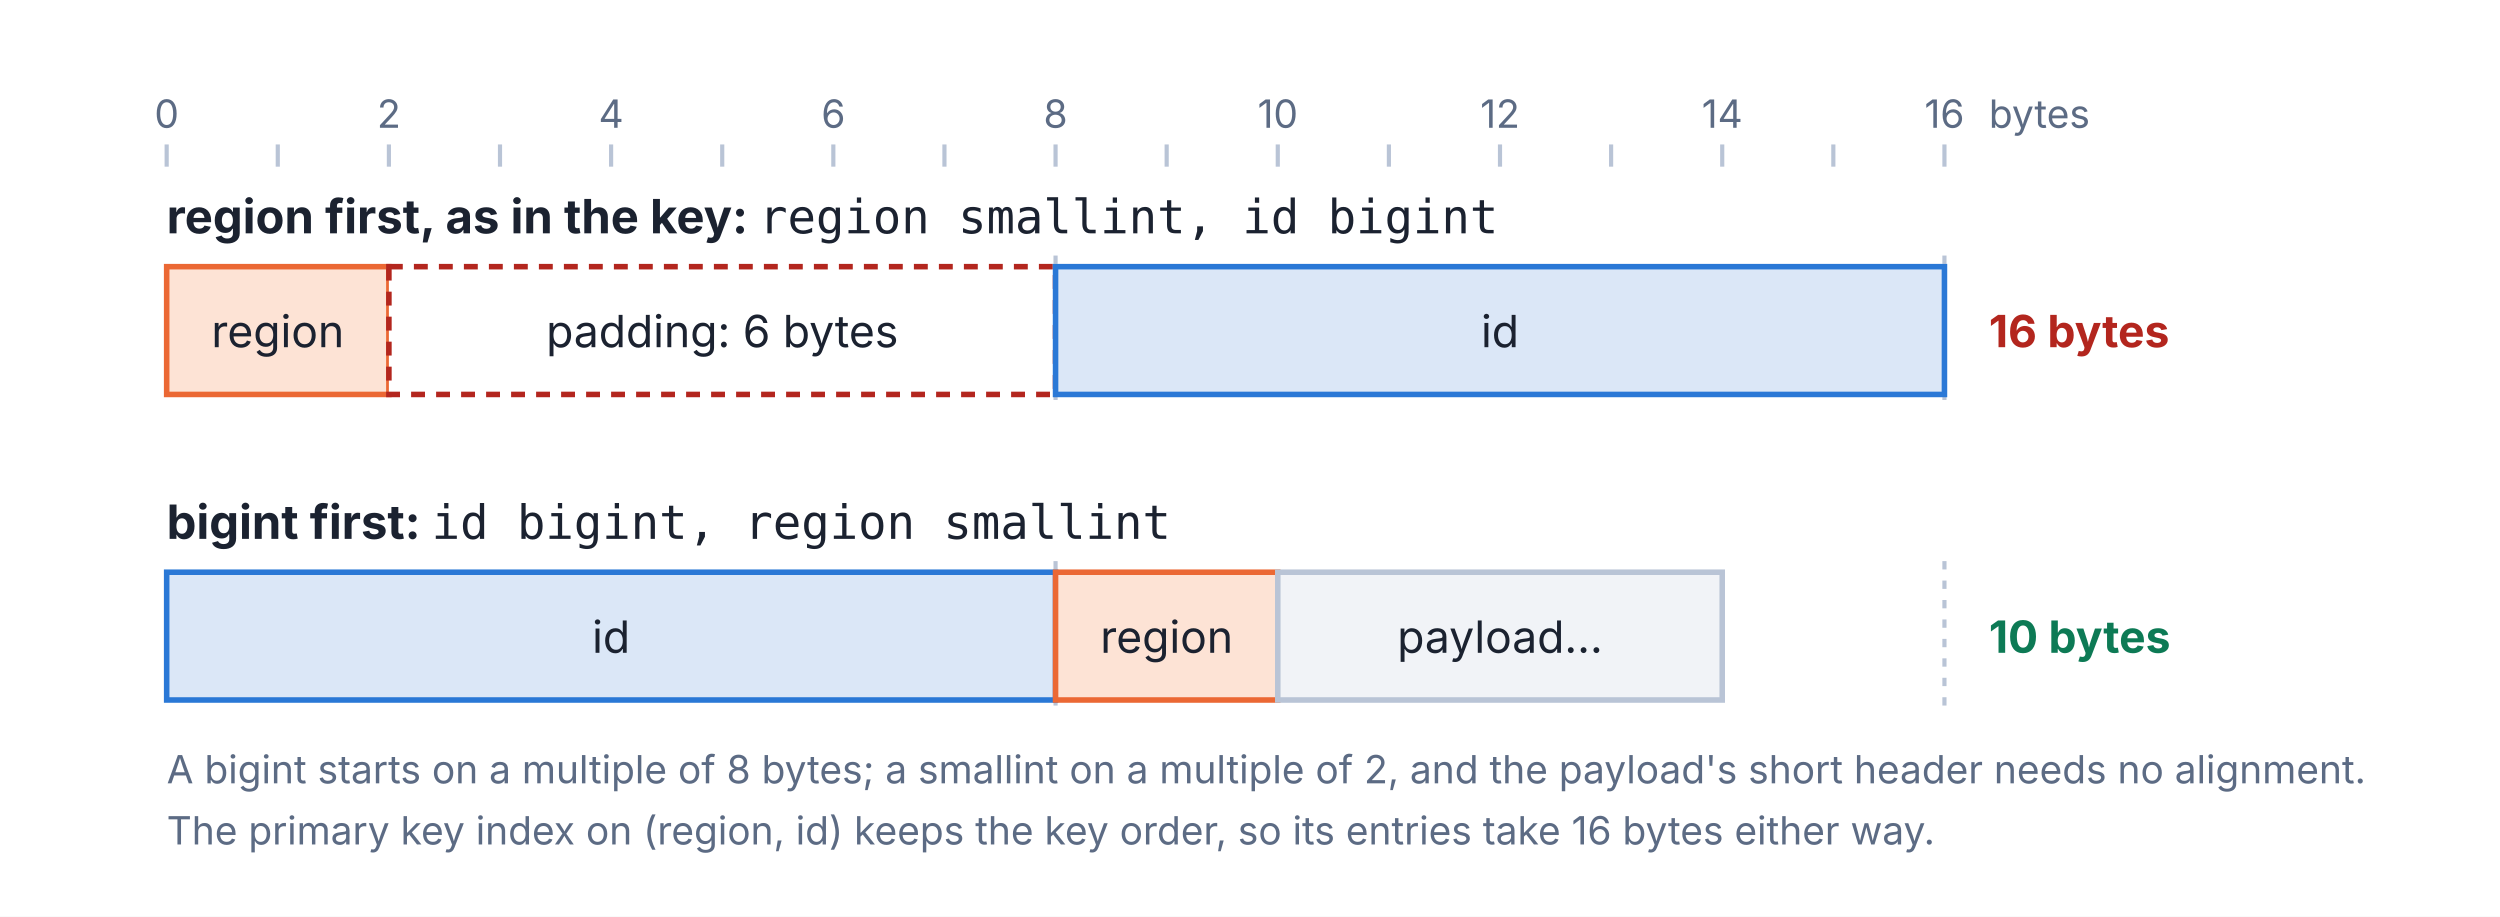
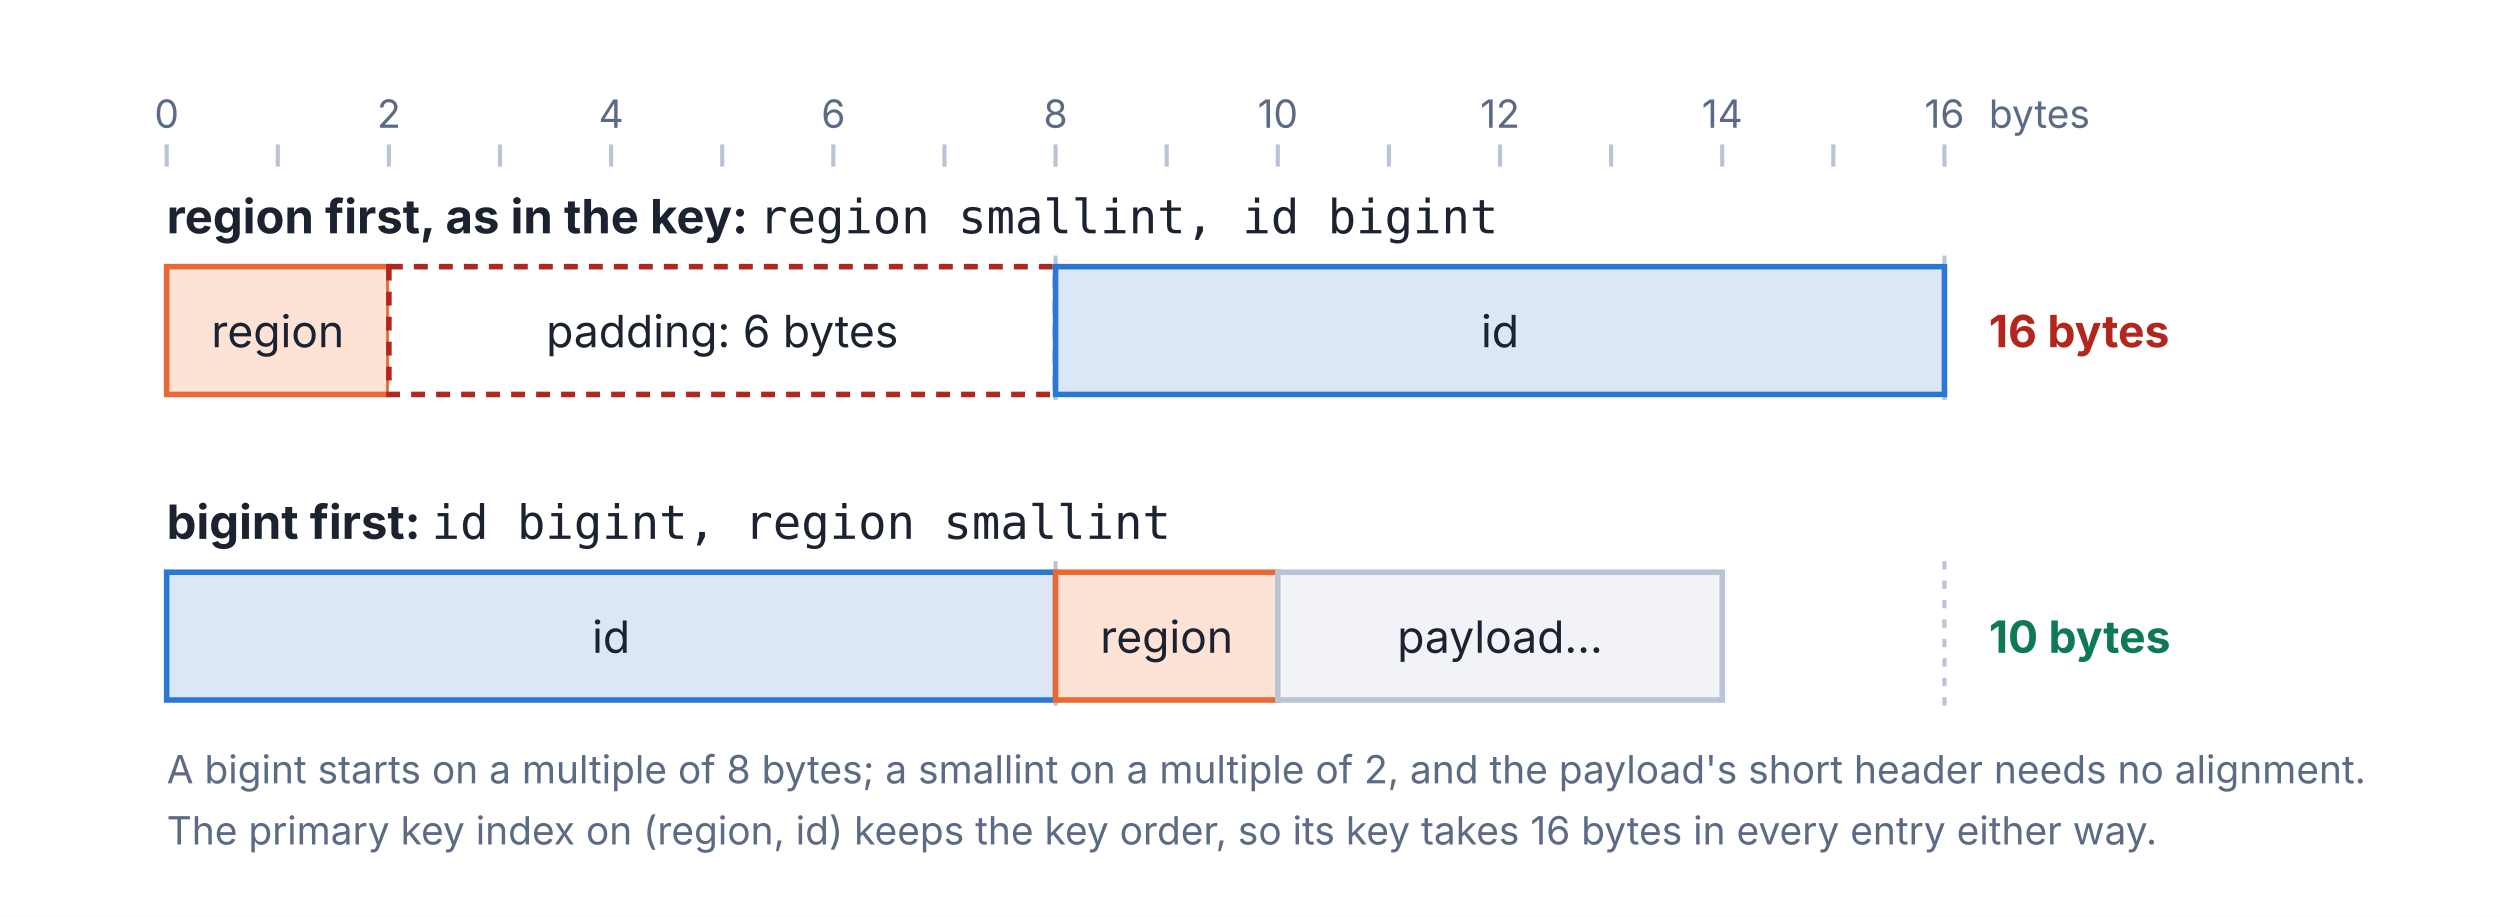
- <svg xmlns="http://www.w3.org/2000/svg" viewBox="0 0 900 330" role="img" aria-label="Two layouts of the same composite key in a row. With region first, as in the key, the smallint takes 2 bytes, then 6 bytes of padding so that the bigint starts on a multiple of 8: 16 bytes. With the bigint first, the smallint follows it directly and the payload follows the smallint: 10 bytes. The primary key index keeps the key order, so its entries take 16 bytes either way.">
+ <svg xmlns="http://www.w3.org/2000/svg" viewBox="0 0 900 330" role="img" aria-label="Two layouts of the same composite key in a row. With region first, as in the key, the smallint takes 2 bytes, then 6 bytes of padding so that the bigint starts on a multiple of 8: 16 bytes. With the bigint first, the smallint follows it directly and the payload follows the smallint: 10 bytes. The primary key index keeps the key order, so its key takes 16 bytes in every entry either way.">
  <style>
    text { font-family: system-ui, -apple-system, 'Segoe UI', sans-serif; fill: #1b2230; }
    .mono { font-family: ui-monospace, 'SF Mono', Menlo, Consolas, monospace; }
    .muted { fill: #5c6b84; } .b { font-weight: 700; }
    .t { font-size: 16px; } .s { font-size: 14px; } .h { font-size: 17px; font-weight: 700; }
  </style>
  <rect width="900" height="330" fill="#fff" />
  <path d="M60 52 V60" stroke="#b9c4d6" stroke-width="1.5" />
  <text x="60" y="46" text-anchor="middle" class="s muted">0</text>
  <path d="M100 52 V60" stroke="#b9c4d6" stroke-width="1.5" />
  <path d="M140 52 V60" stroke="#b9c4d6" stroke-width="1.5" />
  <text x="140" y="46" text-anchor="middle" class="s muted">2</text>
  <path d="M180 52 V60" stroke="#b9c4d6" stroke-width="1.5" />
  <path d="M220 52 V60" stroke="#b9c4d6" stroke-width="1.5" />
  <text x="220" y="46" text-anchor="middle" class="s muted">4</text>
  <path d="M260 52 V60" stroke="#b9c4d6" stroke-width="1.5" />
  <path d="M300 52 V60" stroke="#b9c4d6" stroke-width="1.5" />
  <text x="300" y="46" text-anchor="middle" class="s muted">6</text>
  <path d="M340 52 V60" stroke="#b9c4d6" stroke-width="1.5" />
  <path d="M380 52 V60" stroke="#b9c4d6" stroke-width="1.5" />
  <text x="380" y="46" text-anchor="middle" class="s muted">8</text>
  <path d="M420 52 V60" stroke="#b9c4d6" stroke-width="1.5" />
  <path d="M460 52 V60" stroke="#b9c4d6" stroke-width="1.5" />
  <text x="460" y="46" text-anchor="middle" class="s muted">10</text>
  <path d="M500 52 V60" stroke="#b9c4d6" stroke-width="1.5" />
  <path d="M540 52 V60" stroke="#b9c4d6" stroke-width="1.5" />
  <text x="540" y="46" text-anchor="middle" class="s muted">12</text>
  <path d="M580 52 V60" stroke="#b9c4d6" stroke-width="1.5" />
  <path d="M620 52 V60" stroke="#b9c4d6" stroke-width="1.5" />
  <text x="620" y="46" text-anchor="middle" class="s muted">14</text>
  <path d="M660 52 V60" stroke="#b9c4d6" stroke-width="1.5" />
  <path d="M700 52 V60" stroke="#b9c4d6" stroke-width="1.5" />
  <text x="700" y="46" text-anchor="middle" class="s muted">16</text>
  <text x="716" y="46" class="s muted">bytes</text>
  <path d="M380 92 V146 M380 202 V256" stroke="#b9c4d6" stroke-width="1.5" stroke-dasharray="3 4" />
  <path d="M700 92 V146 M700 202 V256" stroke="#b9c4d6" stroke-width="1.5" stroke-dasharray="3 4" />
  <text x="60" y="84" class="h">region first, as in the key: <tspan class="mono" font-weight="400">region smallint, id bigint</tspan>
  </text>
  <rect x="60" y="96" width="80" height="46" fill="#fde3d5" stroke="#eb6834" stroke-width="2" />
  <text x="100.0" y="125" text-anchor="middle" class="t">region</text>
  <rect x="140" y="96" width="240" height="46" fill="#fff" stroke="#b3261e" stroke-width="2" stroke-dasharray="5 4" />
  <text x="260.0" y="125" text-anchor="middle" class="t">padding: 6 bytes</text>
  <rect x="380" y="96" width="320" height="46" fill="#dbe7f7" stroke="#2a78d6" stroke-width="2" />
  <text x="540.0" y="125" text-anchor="middle" class="t">id</text>
  <text x="716" y="125" class="t b" style="fill:#b3261e">16 bytes</text>
  <text x="60" y="194" class="h">bigint first: <tspan class="mono" font-weight="400">id bigint, region smallint</tspan>
  </text>
  <rect x="60" y="206" width="320" height="46" fill="#dbe7f7" stroke="#2a78d6" stroke-width="2" />
  <text x="220.0" y="235" text-anchor="middle" class="t">id</text>
  <rect x="380" y="206" width="80" height="46" fill="#fde3d5" stroke="#eb6834" stroke-width="2" />
  <text x="420.0" y="235" text-anchor="middle" class="t">region</text>
  <rect x="460" y="206" width="160" height="46" fill="#f1f3f7" stroke="#b9c4d6" stroke-width="2" />
  <text x="540.0" y="235" text-anchor="middle" class="t">payload…</text>
  <text x="716" y="235" class="t b" style="fill:#0d7a55">10 bytes</text>
  <text x="60" y="282" class="s muted">A bigint starts on a multiple of 8 bytes; a smallint on a multiple of 2, and the payload's short header needs no alignment.</text>
-   <text x="60" y="304" class="s muted">The primary key index on (region, id) keeps the key order, so its entries take 16 bytes either way.</text>
+   <text x="60" y="304" class="s muted">The primary key index on (region, id) keeps the key order, so its key takes 16 bytes in every entry either way.</text>
</svg>
